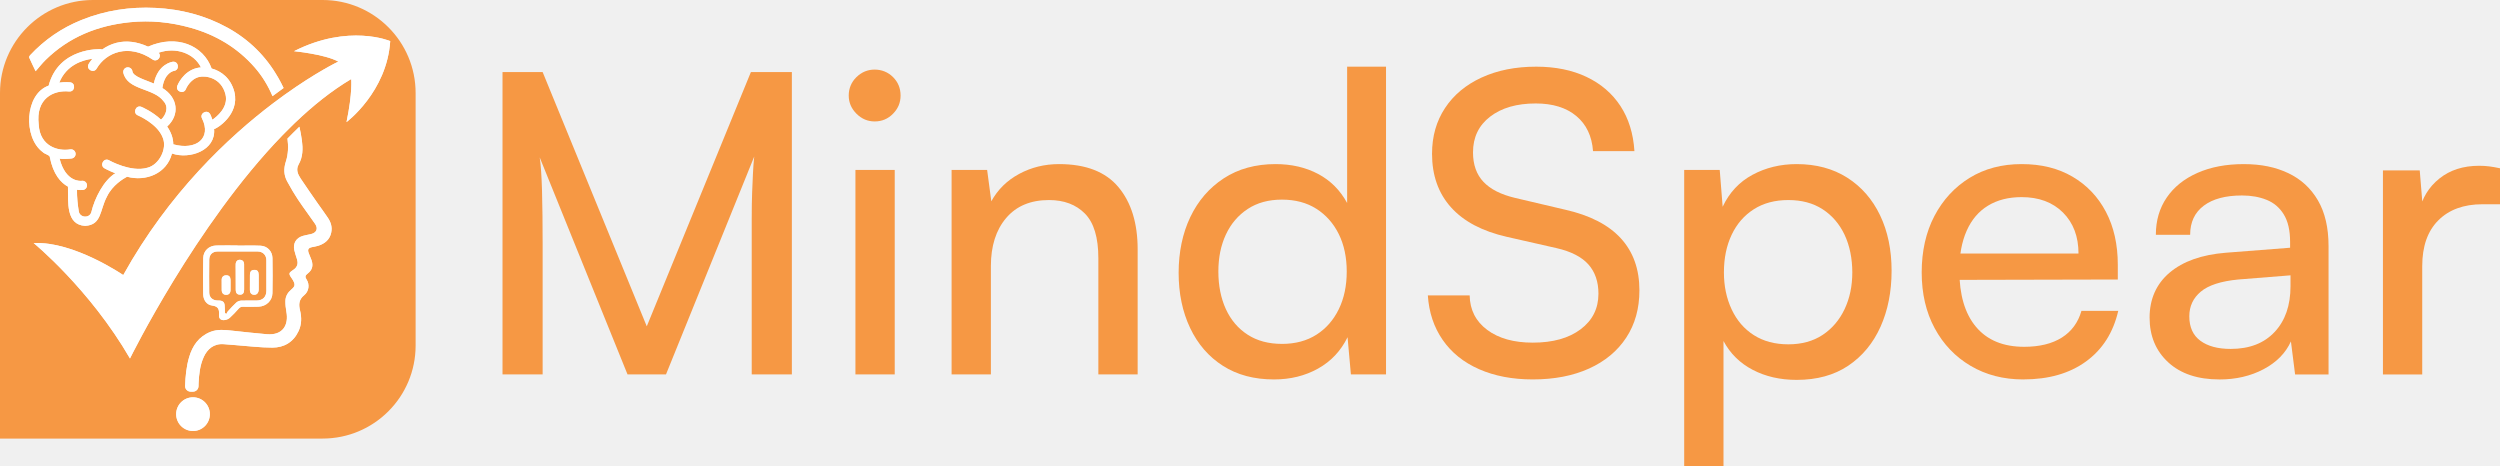
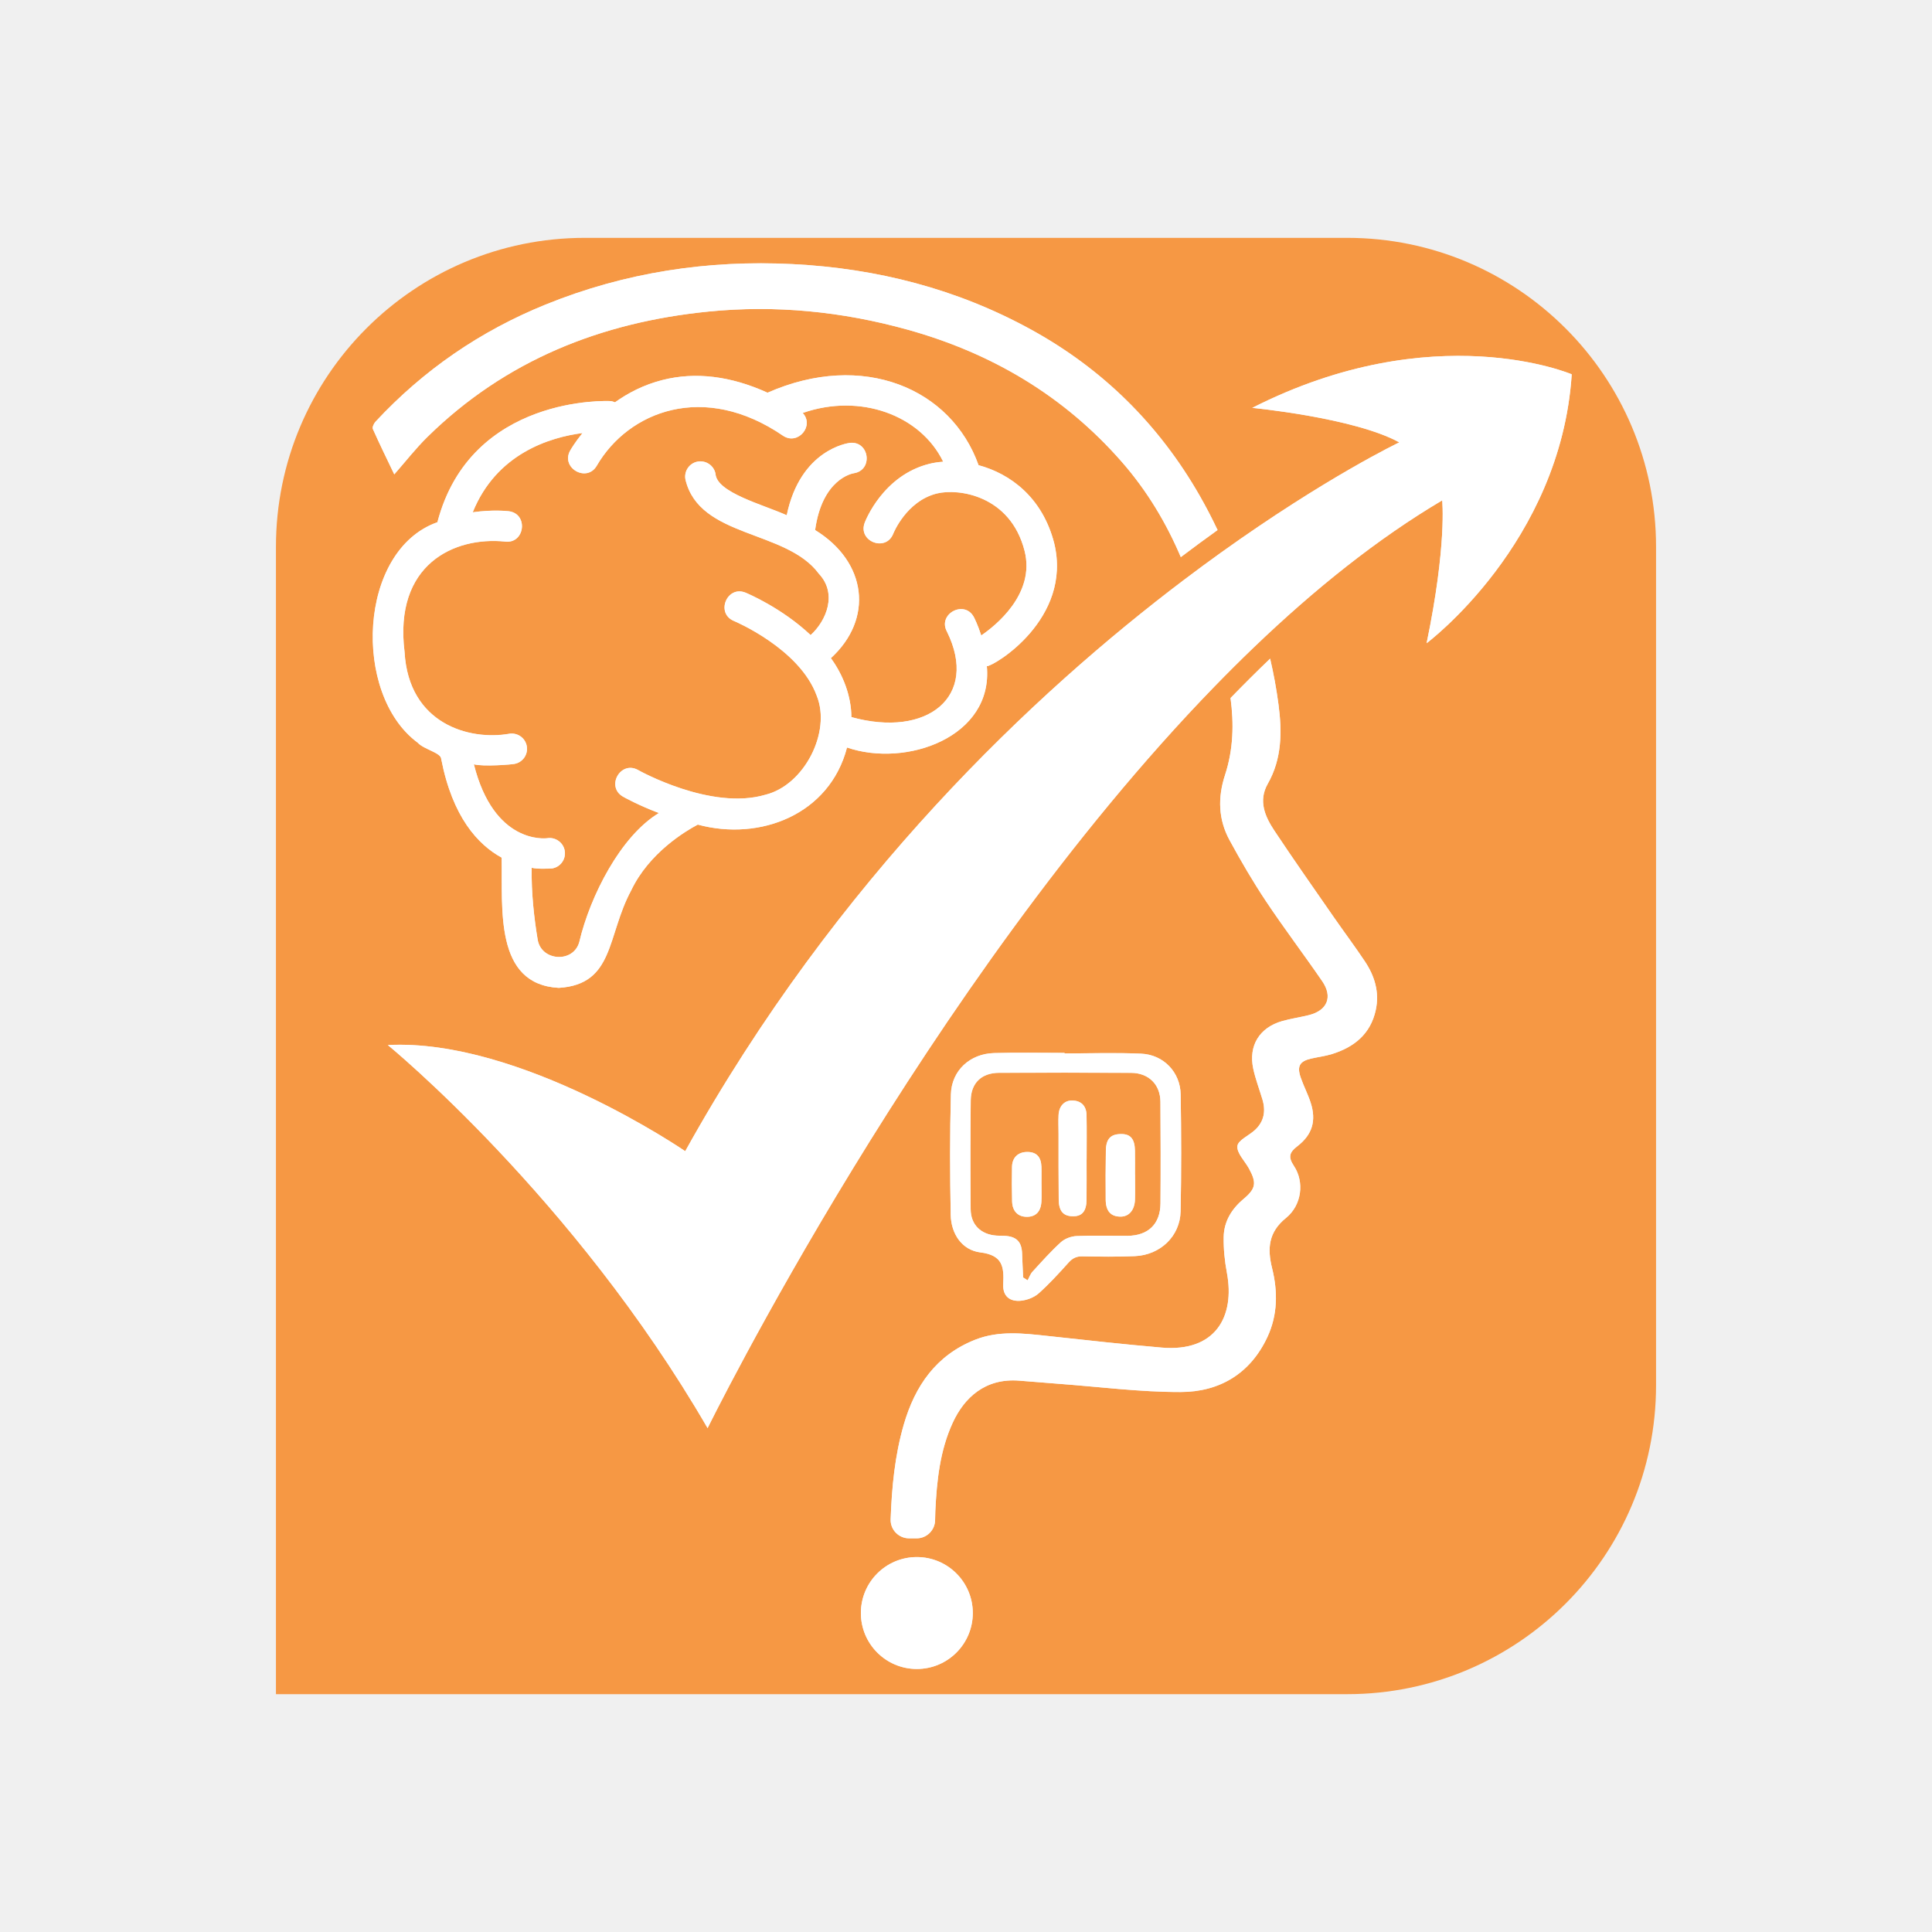
- <svg xmlns="http://www.w3.org/2000/svg" id="Layer_2" data-name="Layer 2" viewBox="0 0 1760.09 328.08">
+ <svg xmlns="http://www.w3.org/2000/svg" id="Layer_1" data-name="Layer 1" viewBox="0 0 1080 1080">
  <defs>
    <style>
      .cls-1 {
        fill: #fff;
      }

      .cls-2 {
        fill: #f69844;
      }
    </style>
  </defs>
-   <g id="Layer_1-2" data-name="Layer 1">
-     <g>
-       <path class="cls-2" d="m49.42,105.16c1.76-.3,3.45.85,3.76,2.61.33,1.76-.84,3.45-2.61,3.77-.54.13-6.59.63-8.61.09,4.24,16.93,15.04,15.74,15.59,15.67,1.71-.27,3.4.94,3.68,2.69.28,1.77-.92,3.43-2.69,3.72-.65.04-3.06.17-4.32-.14-.12,5.29.55,10.97,1.25,15.17h0c.7,4.67,7.64,5.11,8.85.53,2.3-9.74,8.78-22.44,16.87-27.31-4.37-1.65-7.34-3.32-7.63-3.49-3.67-2.14-.49-7.71,3.21-5.64.15.09,15.44,8.67,27,5.25,8.25-2.02,14-13.32,10.89-20.99-3.64-10-17.44-15.81-17.58-15.87-3.91-1.64-1.45-7.58,2.47-6,.45.18,7.68,3.23,13.82,9,3.37-3.08,5.71-8.8,1.74-13.02-6.92-9.38-25.35-7.51-28.28-19.98-.33-1.76.82-3.46,2.58-3.79,1.73-.32,3.46.82,3.79,2.58.24,3.99,10.13,6.55,15.1,8.79,2.88-13.91,12.96-15.29,13.43-15.35,4.1-.4,4.95,5.78.8,6.44-.29.04-6.71,1.17-8.21,12.05,11.01,6.75,12.44,18.84,3.34,27.16,2.6,3.56,4.33,8.08,4.35,12.5,16.12,4.46,27.08-4.35,20.26-18.13-2.02-3.73,3.68-6.8,5.7-3.1.08.14.86,1.65,1.57,3.91,2.89-1.97,11.55-8.75,9.19-17.96-3.02-11.77-14.03-13.27-18.59-12.15-6.49,1.6-9.23,8.46-9.25,8.51-1.55,3.97-7.53,1.67-6.06-2.29.15-.41,3.91-10.08,13.76-12.51.9-.22,1.88-.36,2.89-.44-4.8-9.87-17.56-14.59-29.79-10.34,2.53,2.71-.99,6.88-4.1,4.87-16.84-11.56-32.83-5.22-39.54,6.29-2.1,3.7-7.71.52-5.66-3.17.09-.17.97-1.7,2.62-3.73-6.87.89-18.24,4.31-23.28,16.8,4.17-.61,7.37-.26,7.64-.23,4.22.53,3.44,6.95-.78,6.44-10.81-1.1-23.61,4.85-21.31,23.4.86,15.35,13.82,18.81,22.15,17.36Z" />
-       <path class="cls-2" d="m227.11,0H65.5C29.33,0,0,29.33,0,65.5v243.27h227.11c36.18,0,65.5-29.33,65.5-65.5V65.5C292.61,29.33,263.29,0,227.11,0ZM21.11,38.97c10.18-10.95,22.22-19.21,36.07-24.83,16.81-6.82,34.35-9.49,52.4-8.57,17.83.91,34.82,5.25,50.54,13.89,15.19,8.35,27.1,20.14,35.72,35.18,1.37,2.4,2.64,4.84,3.81,7.31-2.52,1.8-5.12,3.72-7.8,5.74-3.1-7.29-7.18-14.09-12.52-20.2-12.23-13.99-27.57-23.07-45.44-28.03-13.86-3.85-27.95-5.26-42.24-3.83-22.75,2.28-43.01,10.34-59.55,26.58-2.46,2.42-4.6,5.17-7.03,7.94-1.54-3.21-3.1-6.39-4.53-9.62-.17-.37.21-1.18.56-1.56Zm13.12,21.33c7.09-27.06,36.38-25.71,36.67-25.69.35.02.67.14.99.26,2.74-1.96,6.09-3.72,10.05-4.72,7.01-1.78,14.49-.86,22.29,2.69,20.22-8.91,38.95-.9,44.74,15.37,6.76,1.82,13.55,6.86,16.03,16.53,3.91,16.07-12.77,26.08-14.28,26.09,1.37,15.01-17.08,21.56-29.65,17.24-3.69,14.2-18.42,19.92-31.64,16.34-2.57,1.36-10.33,5.97-14.12,13.95-5.19,9.62-3.52,19.93-15.35,20.66-13.7-.75-11.9-16.81-12.12-27.62-5.02-2.75-10.42-8.59-12.81-20.9-.01-1.35-3.66-2.01-5.02-3.49-13.87-10.28-12.64-40.79,4.21-46.72Zm101.65,243.14c-6.55,0-11.86-5.31-11.86-11.86s5.31-11.86,11.86-11.86,11.86,5.31,11.86,11.86-5.31,11.86-11.86,11.86Zm97.29-139.68c-1.11,5.06-4.59,7.84-9.3,9.31-1.42.44-2.91.61-4.36.95-2.45.56-3.07,1.6-2.26,4,.62,1.81,1.53,3.52,2.12,5.34,1.24,3.84.37,6.8-2.82,9.25-1.65,1.27-2.03,2.24-.74,4.17,2.28,3.41,1.68,8.33-1.67,11.04-3.74,3.02-3.98,6.49-2.95,10.66,1.22,4.94,1.2,9.89-1.01,14.61-3.64,7.78-10.19,11.62-18.4,11.64-8.64.01-17.28-1.11-25.92-1.75-2.76-.2-5.52-.44-8.29-.66-7.23-.58-11.68,3.62-14.12,8.93-2.72,5.92-3.37,12.29-3.68,18.7-.03.62-.04,1.25-.04,1.88,0,2.16-1.75,3.91-3.92,3.91h-1.6c-2.2,0-3.99-1.81-3.92-4.01,0-.01,0-.03,0-.04.24-6.76.88-13.47,2.77-20.01,2.39-8.27,6.88-14.79,15.18-18.06,5.01-1.97,10.2-1.35,15.37-.79,8.05.87,16.1,1.78,24.17,2.47,11.39.97,15.55-6.57,13.81-15.86-.47-2.49-.73-5.07-.68-7.6.06-3.29,1.68-5.93,4.21-8.06,2.63-2.2,2.8-3.41,1.14-6.45-.88-1.61-2.61-3.27-2.45-4.76.13-1.26,2.47-2.23,3.75-3.43,1.91-1.78,2.3-4,1.57-6.45-.65-2.17-1.47-4.31-1.95-6.52-1.06-4.9,1.32-8.75,6.15-10.12,1.84-.52,3.75-.79,5.61-1.25,3.94-.97,5.15-3.86,2.86-7.2-3.9-5.68-8.08-11.19-11.9-16.92-2.79-4.19-5.34-8.56-7.75-12.98-2.39-4.39-2.54-9.01-.96-13.82,1.78-5.45,1.89-10.9,1.17-16.32,2.77-2.85,5.57-5.64,8.39-8.35.75,3.19,1.34,6.43,1.77,9.73.76,5.74.75,11.49-2.28,16.81-2.06,3.62-.59,6.95,1.42,9.97,4.09,6.16,8.35,12.2,12.56,18.28,2.19,3.15,4.49,6.23,6.62,9.42,2.08,3.12,3.11,6.56,2.29,10.33Zm-83.83,51.35c-3.9-.49-6.21-3.92-6.29-7.97-.17-8.51-.19-17.03.04-25.53.14-5.05,4.03-8.62,9.15-8.76,4.98-.14,9.96-.03,14.95-.03v.11c5.42,0,10.85-.19,16.26.06,4.74.21,8.28,3.93,8.36,8.64.14,8.26.16,16.52-.01,24.78-.11,5.27-4.3,9.26-9.69,9.5-3.71.16-7.44.11-11.16.05-1.26-.02-2.08.41-2.91,1.33-2.02,2.25-4.07,4.5-6.32,6.51-.95.85-2.4,1.41-3.68,1.55-2.49.27-3.97-1-3.85-3.5.19-3.69-.09-6.14-4.84-6.74Zm94.62-129.16c4.34-20.9,3.3-30.29,3.3-30.29-13.69,8.1-27.09,18.84-39.92,31.15-2.83,2.71-5.63,5.5-8.39,8.35-61.16,62.98-107.44,157.22-107.44,157.22-28.35-48.97-67.79-81.23-67.79-81.23,28.12-1.46,63.05,22.51,63.05,22.51,32.14-57.86,74.16-97.26,105.77-121.15,2.68-2.03,5.28-3.94,7.8-5.74,22.35-16.02,37.84-23.4,37.84-23.4-9.55-5.24-31.18-7.32-31.18-7.32,38.55-19.58,67.74-7.11,67.74-7.11-2.34,35.79-30.77,57.02-30.77,57.02Z" />
-       <path class="cls-2" d="m158.2,215.37c.06,1.69.15,3.37.22,5.06.32.2.64.41.96.61.33-.61.56-1.32,1.02-1.82,1.96-2.14,3.89-4.32,6.03-6.26.83-.76,2.19-1.26,3.33-1.31,3.59-.16,7.19-.02,10.78-.05,4.4-.03,6.97-2.49,7.01-6.86.06-7.19.04-14.38-.01-21.57-.02-3.66-2.51-6.12-6.23-6.13-9.33-.04-18.67-.05-28,0-3.72.02-5.96,2.17-6,5.86-.08,7.69-.08,15.39-.01,23.08.03,3.28,2.16,5.34,5.47,5.58.57.04,1.13.02,1.7.05,2.54.12,3.65,1.26,3.73,3.77Zm17.76-21.83c.04-2.56,1.05-3.56,3.38-3.52,1.87.03,2.75,1.09,2.79,3.48.03,1.7,0,3.41,0,5.11h.01c0,1.77.05,3.53-.01,5.3-.07,2.24-1.27,3.62-3.04,3.62-2.07,0-3.14-1.15-3.17-3.58-.04-3.47-.03-6.94.03-10.41Zm-10.03-7.57c.1-1.92,1.27-3.1,2.89-3.07,1.86.03,3,1.11,3.04,3.1.06,3.15.02,6.29.02,9.44h0c0,2.83.02,5.66,0,8.5-.03,2.38-.91,3.47-2.74,3.5-2.13.03-3.13-1.01-3.16-3.54-.06-4.66-.03-9.31-.04-13.97,0-1.32-.07-2.65,0-3.96Zm-9.86,10.97c.05-1.98,1.31-3.14,3.25-3.13,1.91,0,2.9,1.03,2.98,3.1.02.63.01,1.26.02,1.89,0,.57,0,1.13,0,1.7,0,1.26.05,2.52-.01,3.77-.1,2.17-1.18,3.28-3.08,3.29-1.88,0-3.08-1.18-3.13-3.26-.07-2.45-.08-4.91-.02-7.36Z" />
-       <path class="cls-1" d="m158.04,225.35c1.28-.14,2.73-.71,3.68-1.55,2.25-2.01,4.3-4.26,6.32-6.51.83-.92,1.65-1.36,2.91-1.33,3.72.07,7.45.12,11.16-.05,5.39-.24,9.59-4.23,9.69-9.5.17-8.26.15-16.52.01-24.78-.08-4.72-3.62-8.43-8.36-8.64-5.41-.25-10.84-.06-16.26-.06v-.11c-4.98,0-9.97-.11-14.95.03-5.12.14-9.02,3.71-9.15,8.76-.23,8.51-.21,17.02-.04,25.53.08,4.05,2.39,7.48,6.29,7.97,4.75.6,5.03,3.06,4.84,6.74-.13,2.49,1.36,3.77,3.85,3.5Zm-5.28-13.79c-3.31-.24-5.44-2.29-5.47-5.58-.07-7.69-.07-15.39.01-23.08.04-3.69,2.28-5.84,6-5.86,9.33-.04,18.67-.03,28,0,3.72.02,6.2,2.47,6.23,6.13.05,7.19.07,14.38.01,21.57-.03,4.37-2.61,6.83-7.01,6.86-3.59.02-7.19-.11-10.78.05-1.14.05-2.49.55-3.33,1.31-2.14,1.94-4.07,4.12-6.03,6.26-.46.5-.69,1.21-1.02,1.82-.32-.2-.64-.41-.96-.61-.08-1.69-.17-3.37-.22-5.06-.09-2.51-1.19-3.65-3.73-3.77-.57-.03-1.14,0-1.7-.05Z" />
-       <path class="cls-1" d="m165.96,203.91c.03,2.53,1.03,3.57,3.16,3.54,1.83-.03,2.71-1.12,2.74-3.5.03-2.83,0-5.66,0-8.5h0c0-3.15.05-6.29-.02-9.44-.04-1.99-1.18-3.07-3.04-3.1-1.63-.03-2.79,1.15-2.89,3.07-.07,1.32,0,2.64,0,3.96,0,4.66-.02,9.31.04,13.97Z" />
-       <path class="cls-1" d="m179.1,207.53c1.76,0,2.96-1.38,3.04-3.62.06-1.76.01-3.53.01-5.3h-.01c0-1.7.02-3.41,0-5.11-.04-2.38-.92-3.45-2.79-3.48-2.32-.03-3.33.96-3.38,3.52-.06,3.47-.07,6.94-.03,10.41.02,2.42,1.1,3.58,3.17,3.58Z" />
-       <path class="cls-1" d="m159.22,207.57c1.9,0,2.98-1.12,3.08-3.29.06-1.26.01-2.52.01-3.77,0-.57,0-1.13,0-1.7,0-.63,0-1.26-.02-1.89-.08-2.07-1.07-3.09-2.98-3.1-1.94,0-3.21,1.15-3.25,3.13-.06,2.45-.05,4.91.02,7.36.06,2.08,1.25,3.27,3.13,3.26Z" />
-       <path class="cls-1" d="m224.27,144c-4.21-6.08-8.47-12.12-12.56-18.28-2.01-3.02-3.48-6.35-1.42-9.97,3.03-5.32,3.03-11.07,2.28-16.81-.43-3.29-1.03-6.53-1.77-9.73-2.83,2.71-5.63,5.5-8.39,8.35.72,5.42.61,10.87-1.17,16.32-1.57,4.82-1.43,9.43.96,13.82,2.41,4.42,4.95,8.79,7.75,12.98,3.82,5.74,8,11.24,11.9,16.92,2.29,3.34,1.08,6.23-2.86,7.2-1.86.46-3.77.73-5.61,1.25-4.84,1.37-7.21,5.21-6.15,10.12.48,2.21,1.3,4.34,1.95,6.52.73,2.45.34,4.67-1.57,6.45-1.28,1.19-3.61,2.17-3.75,3.43-.16,1.48,1.57,3.15,2.45,4.76,1.66,3.04,1.49,4.25-1.14,6.45-2.54,2.13-4.15,4.77-4.21,8.06-.05,2.53.22,5.11.68,7.6,1.74,9.3-2.42,16.83-13.81,15.86-8.07-.69-16.12-1.59-24.17-2.47-5.18-.56-10.36-1.18-15.37.79-8.3,3.27-12.79,9.79-15.18,18.06-1.89,6.54-2.53,13.25-2.77,20.01,0,.01,0,.03,0,.04-.08,2.2,1.72,4.01,3.92,4.01h1.6c2.16,0,3.91-1.75,3.92-3.91,0-.63.01-1.25.04-1.88.31-6.41.97-12.79,3.68-18.7,2.44-5.31,6.89-9.52,14.12-8.93,2.76.22,5.52.46,8.29.66,8.64.64,17.28,1.76,25.92,1.75,8.21-.01,14.76-3.86,18.4-11.64,2.2-4.72,2.23-9.66,1.01-14.61-1.03-4.17-.79-7.64,2.95-10.66,3.35-2.71,3.95-7.63,1.67-11.04-1.29-1.93-.91-2.9.74-4.17,3.19-2.46,4.06-5.42,2.82-9.25-.59-1.82-1.5-3.53-2.12-5.34-.82-2.4-.19-3.44,2.26-4,1.45-.33,2.95-.51,4.36-.95,4.71-1.46,8.19-4.24,9.3-9.31.83-3.78-.21-7.21-2.29-10.33-2.13-3.19-4.43-6.27-6.62-9.42Z" />
-       <path class="cls-1" d="m25.08,50.15c2.43-2.76,4.56-5.52,7.03-7.94,16.54-16.25,36.8-24.3,59.55-26.58,14.3-1.43,28.39-.02,42.24,3.83,17.86,4.96,33.2,14.05,45.44,28.03,5.34,6.11,9.42,12.9,12.52,20.2,2.68-2.02,5.28-3.94,7.8-5.74-1.17-2.47-2.44-4.91-3.81-7.31-8.61-15.04-20.53-26.83-35.72-35.18-15.72-8.64-32.71-12.98-50.54-13.89-18.04-.92-35.58,1.75-52.4,8.57-13.85,5.62-25.89,13.88-36.07,24.83-.36.39-.73,1.19-.56,1.56,1.44,3.23,3,6.4,4.53,9.62Z" />
-       <path class="cls-1" d="m207,36.05s21.63,2.07,31.18,7.32c0,0-15.49,7.38-37.84,23.4-2.52,1.81-5.12,3.72-7.8,5.74-31.61,23.89-73.63,63.3-105.77,121.15,0,0-34.92-23.97-63.05-22.51,0,0,39.44,32.26,67.79,81.23,0,0,46.28-94.24,107.44-157.22,2.77-2.85,5.57-5.64,8.39-8.35,12.83-12.31,26.23-23.05,39.92-31.15,0,0,1.03,9.38-3.3,30.29,0,0,28.43-21.23,30.77-57.02,0,0-29.19-12.46-67.74,7.11Z" />
-       <path class="cls-1" d="m30.03,107.02c1.36,1.48,5,2.14,5.02,3.49,2.39,12.31,7.79,18.15,12.81,20.9.22,10.81-1.58,26.87,12.12,27.62,11.83-.73,10.15-11.04,15.35-20.66,3.79-7.99,11.55-12.59,14.12-13.95,13.22,3.58,27.96-2.15,31.64-16.34,12.57,4.32,31.02-2.23,29.65-17.24,1.5-.02,18.19-10.02,14.28-26.09-2.48-9.67-9.27-14.71-16.03-16.53-5.79-16.27-24.52-24.28-44.74-15.37-7.8-3.54-15.28-4.47-22.29-2.69-3.96,1.01-7.31,2.76-10.05,4.72-.31-.12-.63-.24-.99-.26-.29-.02-29.58-1.38-36.67,25.69-16.84,5.93-18.08,36.44-4.21,46.72Zm18.55-42.62c4.21.51,5-5.91.78-6.44-.27-.03-3.46-.38-7.64.23,5.03-12.49,16.4-15.91,23.28-16.8-1.65,2.03-2.53,3.56-2.62,3.73-2.04,3.69,3.56,6.87,5.66,3.17,6.71-11.51,22.7-17.85,39.54-6.29,3.11,2.01,6.64-2.15,4.1-4.87,12.23-4.26,25,.47,29.79,10.34-1.01.08-1.99.22-2.89.44-9.85,2.43-13.61,12.1-13.76,12.51-1.47,3.96,4.52,6.27,6.06,2.29.02-.05,2.76-6.91,9.25-8.51,4.56-1.12,15.56.38,18.59,12.15,2.36,9.21-6.3,15.99-9.19,17.96-.72-2.26-1.5-3.78-1.57-3.91-2.02-3.71-7.72-.63-5.7,3.1,6.82,13.78-4.15,22.6-20.26,18.13-.01-4.43-1.74-8.94-4.35-12.5,9.1-8.32,7.67-20.4-3.34-27.16,1.49-10.88,7.92-12.01,8.21-12.05,4.15-.66,3.3-6.83-.8-6.44-.47.05-10.55,1.43-13.43,15.35-4.97-2.24-14.86-4.8-15.1-8.79-.33-1.76-2.06-2.9-3.79-2.58-1.76.33-2.92,2.03-2.58,3.79,2.93,12.47,21.36,10.59,28.28,19.98,3.98,4.22,1.63,9.94-1.74,13.02-6.14-5.77-13.37-8.82-13.82-9-3.92-1.58-6.38,4.36-2.47,6,.14.06,13.94,5.87,17.58,15.87,3.11,7.67-2.64,18.97-10.89,20.99-11.56,3.42-26.85-5.16-27-5.25-3.7-2.07-6.88,3.5-3.21,5.64.29.17,3.26,1.83,7.63,3.49-8.09,4.87-14.57,17.56-16.87,27.31-1.21,4.59-8.14,4.14-8.85-.53h0c-.7-4.2-1.37-9.88-1.25-15.17,1.27.31,3.68.18,4.32.14,1.76-.29,2.97-1.95,2.69-3.72-.28-1.76-1.97-2.96-3.68-2.69-.55.07-11.35,1.26-15.59-15.67,2.02.54,8.07.05,8.61-.09,1.76-.32,2.93-2.01,2.61-3.77-.32-1.76-2-2.91-3.76-2.61-8.33,1.45-21.29-2.01-22.15-17.36-2.3-18.55,10.5-24.5,21.31-23.4Z" />
-       <circle class="cls-1" cx="135.88" cy="291.57" r="11.86" />
-     </g>
-     <g>
-       <path class="cls-2" d="m382.05,263.61h-28.26V50.76h28.26l73.3,178.99,73.3-178.99h28.85v212.85h-28.26v-109.81c0-7.07.1-13.15.29-18.25.19-5.1.39-9.66.59-13.69.19-4.02.49-7.9.88-11.63l-62.12,153.38h-27.08l-61.82-152.79c.78,5.11,1.32,12.95,1.62,23.55.29,10.6.44,23.36.44,38.27v90.97Z" />
-       <path class="cls-2" d="m615.79,85.5c-4.91,0-9.18-1.81-12.81-5.45-3.63-3.63-5.45-7.9-5.45-12.81s1.81-9.42,5.45-12.95c3.63-3.53,7.9-5.3,12.81-5.3s9.42,1.77,12.95,5.3c3.53,3.53,5.3,7.85,5.3,12.95s-1.77,9.18-5.3,12.81c-3.53,3.63-7.85,5.45-12.95,5.45Zm-13.54,178.11V119.65h27.67v143.96h-27.67Z" />
-       <path class="cls-2" d="m697.63,263.61h-27.67V119.65h25.02l2.94,22.08c4.51-8.24,11.04-14.67,19.58-19.28,8.54-4.61,17.91-6.92,28.11-6.92,18.84,0,32.77,5.4,41.8,16.19,9.03,10.8,13.54,25.42,13.54,43.86v88.02h-27.67v-81.84c0-14.52-3.14-24.97-9.42-31.35-6.28-6.38-14.72-9.57-25.32-9.57-12.95,0-23.01,4.22-30.18,12.66-7.17,8.44-10.74,19.72-10.74,33.86v76.25Z" />
-       <path class="cls-2" d="m896.93,267.14c-13.94,0-25.91-3.19-35.92-9.57-10.01-6.38-17.71-15.26-23.11-26.64-5.4-11.38-8.1-24.33-8.1-38.86s2.75-27.82,8.24-39.3c5.49-11.48,13.34-20.56,23.55-27.23,10.2-6.67,22.37-10.01,36.5-10.01,11.19,0,21.15,2.31,29.88,6.92,8.73,4.61,15.55,11.44,20.46,20.46V46.94h27.38v216.67h-24.73l-2.35-26.2c-4.71,9.62-11.63,16.98-20.76,22.08-9.13,5.1-19.48,7.65-31.06,7.65Zm5.59-25.02c9.42,0,17.52-2.16,24.29-6.48,6.77-4.31,12.02-10.3,15.75-17.96,3.73-7.65,5.59-16.49,5.59-26.5s-1.87-18.79-5.59-26.35c-3.73-7.55-8.98-13.49-15.75-17.81-6.77-4.31-14.87-6.48-24.29-6.48s-17.47,2.21-24.14,6.62c-6.67,4.42-11.78,10.4-15.31,17.96-3.53,7.56-5.3,16.24-5.3,26.05s1.77,18.84,5.3,26.5c3.53,7.65,8.63,13.64,15.31,17.96,6.67,4.32,14.72,6.48,24.14,6.48Z" />
-       <path class="cls-2" d="m1008.21,108.17c0-12.17,3.04-22.86,9.13-32.09,6.08-9.22,14.67-16.39,25.76-21.49,11.09-5.1,23.89-7.65,38.42-7.65,13.54,0,25.36,2.41,35.47,7.21,10.11,4.81,18.05,11.63,23.85,20.46,5.79,8.83,9.07,19.43,9.86,31.79h-29.15c-.79-10.6-4.71-18.84-11.78-24.73-7.07-5.89-16.59-8.83-28.56-8.83-13.35,0-24.04,3.09-32.09,9.27-8.05,6.18-12.07,14.57-12.07,25.17,0,8.64,2.45,15.56,7.36,20.75,4.9,5.2,12.36,8.98,22.37,11.33l35.03,8.24c17.47,3.93,30.57,10.65,39.3,20.17,8.73,9.52,13.1,21.74,13.1,36.65,0,12.76-3.09,23.85-9.27,33.27-6.18,9.42-14.92,16.68-26.2,21.79-11.29,5.1-24.48,7.65-39.6,7.65-14.33,0-26.94-2.41-37.83-7.21-10.89-4.81-19.43-11.67-25.61-20.61-6.18-8.93-9.67-19.38-10.45-31.35h29.44c.19,10.21,4.32,18.3,12.36,24.29,8.04,5.99,18.74,8.98,32.09,8.98,14.13,0,25.36-3.14,33.71-9.42,8.34-6.28,12.51-14.62,12.51-25.02,0-8.44-2.35-15.31-7.07-20.61-4.71-5.3-12.17-9.13-22.37-11.48l-35.03-7.95c-17.27-3.92-30.37-10.84-39.3-20.75-8.93-9.91-13.39-22.52-13.39-37.83Z" />
-       <path class="cls-2" d="m1185.73,328.08V119.65h25.02l2.06,25.91c4.71-10.01,11.73-17.52,21.05-22.52,9.32-5,19.67-7.51,31.06-7.51,13.74,0,25.61,3.19,35.62,9.57,10.01,6.38,17.71,15.21,23.11,26.5,5.4,11.29,8.1,24.29,8.1,39.01s-2.6,27.87-7.8,39.45c-5.2,11.58-12.76,20.71-22.67,27.38-9.91,6.67-22.03,10.01-36.36,10.01-11.58,0-21.89-2.35-30.91-7.06-9.03-4.71-15.9-11.48-20.61-20.31v88.02h-27.67Zm27.97-136.3c0,9.62,1.81,18.3,5.45,26.05,3.63,7.76,8.83,13.79,15.6,18.11,6.77,4.32,14.87,6.48,24.29,6.48s17.47-2.21,24.14-6.62c6.67-4.42,11.82-10.45,15.46-18.11,3.63-7.65,5.45-16.29,5.45-25.91s-1.82-18.84-5.45-26.5c-3.63-7.65-8.79-13.64-15.46-17.96-6.67-4.32-14.72-6.48-24.14-6.48s-17.52,2.16-24.29,6.48c-6.77,4.32-11.97,10.3-15.6,17.96-3.63,7.65-5.45,16.49-5.45,26.5Z" />
-       <path class="cls-2" d="m1424.48,267.14c-13.94,0-26.3-3.19-37.09-9.57-10.8-6.38-19.24-15.21-25.32-26.5-6.09-11.28-9.13-24.38-9.13-39.3s2.99-28.36,8.98-39.74c5.98-11.38,14.23-20.31,24.73-26.79,10.5-6.48,22.71-9.71,36.65-9.71s25.66,2.94,35.77,8.83c10.1,5.89,17.96,14.13,23.55,24.73,5.59,10.6,8.39,23.06,8.39,37.39v10.3l-123.35.29.59-18.55h95.09c0-11.97-3.63-21.59-10.89-28.85-7.26-7.26-16.98-10.89-29.14-10.89-9.23,0-17.13,2.01-23.7,6.03-6.58,4.02-11.58,9.91-15.01,17.66-3.44,7.76-5.15,17.03-5.15,27.82,0,17.27,3.92,30.57,11.78,39.89,7.85,9.32,19.14,13.98,33.86,13.98,10.79,0,19.62-2.16,26.49-6.48,6.87-4.32,11.48-10.6,13.84-18.84h25.91c-3.53,15.31-11.09,27.19-22.67,35.62-11.58,8.44-26.3,12.66-44.16,12.66Z" />
-       <path class="cls-2" d="m1562.55,267.14c-15.31,0-27.33-4.02-36.06-12.07-8.73-8.05-13.1-18.55-13.1-31.5s4.71-23.7,14.13-31.65c9.42-7.95,22.57-12.61,39.45-13.98l45.34-3.53v-4.12c0-8.05-1.47-14.47-4.42-19.28-2.94-4.81-6.97-8.24-12.07-10.3-5.11-2.06-10.89-3.09-17.37-3.09-11.58,0-20.56,2.41-26.94,7.21-6.38,4.81-9.57,11.63-9.57,20.46h-24.14c0-10.01,2.55-18.74,7.65-26.2,5.1-7.46,12.31-13.25,21.64-17.37,9.32-4.12,20.17-6.18,32.53-6.18s22.42,2.11,31.35,6.33c8.93,4.22,15.9,10.6,20.9,19.14,5,8.54,7.51,19.28,7.51,32.24v90.38h-23.55l-2.94-23.26c-3.73,8.24-10.16,14.77-19.28,19.58-9.13,4.81-19.48,7.21-31.06,7.21Zm7.95-21.49c13.15,0,23.45-3.97,30.91-11.92,7.46-7.95,11.19-18.69,11.19-32.24v-7.65l-36.8,2.94c-12.17,1.18-20.95,4.02-26.35,8.54-5.4,4.52-8.1,10.3-8.1,17.37,0,7.65,2.6,13.39,7.8,17.22,5.2,3.83,12.31,5.74,21.34,5.74Z" />
-       <path class="cls-2" d="m1760.09,118.48v25.32h-12.36c-13.15,0-23.5,3.78-31.06,11.33-7.56,7.56-11.33,18.3-11.33,32.24v76.25h-27.67V119.95h25.91l2.36,28.85h-2.65c1.96-9.42,6.67-17.12,14.13-23.11,7.46-5.98,16.78-8.98,27.97-8.98,2.55,0,4.95.15,7.21.44,2.25.29,4.76.74,7.51,1.33Z" />
-     </g>
-   </g>
+   <path class="cls-2" d="m284.55,410.21c4.65-.79,9.08,2.24,9.92,6.88.86,4.65-2.22,9.1-6.87,9.95-1.44.35-17.37,1.65-22.7.23,11.18,44.62,39.65,41.5,41.1,41.31,4.52-.71,8.97,2.47,9.71,7.1.75,4.66-2.43,9.04-7.08,9.8-1.7.1-8.06.46-11.4-.37-.31,13.96,1.46,28.93,3.31,40h0c1.85,12.31,20.13,13.49,23.32,1.39,6.06-25.69,23.15-59.16,44.48-71.99-11.52-4.36-19.36-8.75-20.12-9.19-9.67-5.63-1.28-20.32,8.46-14.86.4.23,40.7,22.85,71.18,13.84,21.75-5.33,36.91-35.12,28.71-55.34-9.58-26.38-45.97-41.69-46.34-41.84-10.3-4.32-3.83-19.99,6.51-15.81,1.18.49,20.25,8.51,36.42,23.73,8.89-8.11,15.06-23.2,4.58-34.32-18.25-24.74-66.84-19.79-74.57-52.67-.88-4.64,2.17-9.11,6.81-9.99,4.55-.85,9.12,2.16,10,6.81.63,10.51,26.72,17.27,39.81,23.18,7.59-36.69,34.17-40.32,35.41-40.46,10.81-1.05,13.04,15.24,2.1,16.97-.76.12-17.7,3.08-21.64,31.77,29.03,17.81,32.8,49.67,8.81,71.6,6.86,9.38,11.42,21.29,11.46,32.96,42.49,11.77,71.4-11.46,53.42-47.8-5.33-9.83,9.69-17.94,15.02-8.16.2.36,2.25,4.35,4.15,10.32,7.62-5.19,30.45-23.06,24.22-47.35-7.97-31.02-36.98-34.98-49-32.02-17.12,4.23-24.33,22.29-24.39,22.44-4.07,10.48-19.86,4.4-15.99-6.05.4-1.08,10.31-26.58,36.28-32.99,2.37-.59,4.95-.95,7.62-1.16-12.64-26.02-46.29-38.48-78.54-27.25,6.68,7.16-2.61,18.13-10.82,12.84-44.39-30.48-86.55-13.77-104.25,16.57-5.53,9.75-20.32,1.37-14.93-8.35.25-.44,2.56-4.47,6.91-9.83-18.12,2.34-48.1,11.37-61.37,44.3,11.01-1.6,19.43-.68,20.14-.6,11.13,1.4,9.06,18.32-2.05,16.98-28.5-2.91-62.26,12.79-56.19,61.7,2.28,40.47,36.45,49.6,58.4,45.77Z" />
+   <path class="cls-2" d="m753.04,132.96h-426.08c-95.38,0-172.7,77.32-172.7,172.7v641.39h598.78c95.38,0,172.7-77.32,172.7-172.7v-468.69c0-95.38-77.32-172.7-172.7-172.7ZM209.93,235.7c26.84-28.87,58.59-50.66,95.11-65.47,44.33-17.98,90.57-25.01,138.14-22.59,47,2.39,91.81,13.83,133.25,36.62,40.04,22.02,71.46,53.11,94.16,92.75,3.62,6.32,6.96,12.75,10.04,19.28-6.63,4.75-13.49,9.8-20.55,15.13-8.17-19.22-18.92-37.14-33-53.25-32.25-36.87-72.7-60.82-119.79-73.91-36.53-10.15-73.68-13.86-111.37-10.09-59.99,6-113.41,27.25-157,70.08-6.49,6.38-12.12,13.64-18.52,20.92-4.05-8.47-8.16-16.84-11.96-25.35-.44-.98.54-3.1,1.49-4.12Zm34.59,56.23c18.69-71.35,95.91-67.78,96.67-67.72.93.06,1.78.36,2.6.69,7.24-5.17,16.05-9.79,26.5-12.45,18.49-4.7,38.2-2.25,58.78,7.08,53.3-23.5,102.7-2.38,117.96,40.52,17.82,4.79,35.73,18.09,42.27,43.58,10.31,42.36-33.68,68.75-37.64,68.79,3.61,39.58-45.03,56.84-78.17,45.45-9.72,37.43-48.57,52.53-83.42,43.09-6.77,3.58-27.23,15.73-37.23,36.79-13.69,25.37-9.29,52.56-40.47,54.48-36.12-1.97-31.37-44.31-31.94-72.81-13.24-7.25-27.47-22.64-33.77-55.1-.04-3.56-9.65-5.29-13.22-9.2-36.57-27.1-33.32-107.55,11.09-123.18Zm268,641.04c-17.27,0-31.28-14-31.28-31.28s14-31.28,31.28-31.28,31.28,14,31.28,31.28-14,31.28-31.28,31.28Zm256.52-368.25c-2.93,13.35-12.09,20.68-24.51,24.53-3.73,1.16-7.68,1.62-11.51,2.49-6.45,1.48-8.11,4.22-5.95,10.54,1.63,4.77,4.03,9.28,5.58,14.07,3.27,10.11.98,17.92-7.42,24.4-4.34,3.34-5.34,5.9-1.95,10.98,6.01,8.99,4.43,21.97-4.4,29.12-9.85,7.97-10.5,17.11-7.77,28.12,3.23,13.03,3.16,26.08-2.65,38.51-9.59,20.51-26.86,30.65-48.5,30.68-22.78.04-45.56-2.93-68.34-4.61-7.28-.54-14.56-1.15-21.84-1.74-19.05-1.54-30.79,9.55-37.22,23.56-7.16,15.6-8.89,32.41-9.71,49.31-.08,1.65-.11,3.3-.12,4.96-.02,5.7-4.63,10.31-10.32,10.31h-4.21c-5.8,0-10.52-4.78-10.32-10.57,0-.03,0-.07,0-.1.64-17.83,2.32-35.52,7.29-52.75,6.29-21.8,18.14-39,40.01-47.62,13.21-5.21,26.88-3.56,40.53-2.08,21.23,2.3,42.45,4.69,63.72,6.5,30.04,2.56,41.01-17.32,36.42-41.82-1.23-6.57-1.92-13.36-1.8-20.03.16-8.68,4.43-15.64,11.11-21.25,6.93-5.81,7.39-9,3.01-17.01-2.32-4.23-6.87-8.63-6.46-12.54.35-3.31,6.51-5.89,9.87-9.03,5.04-4.7,6.07-10.54,4.14-17-1.71-5.73-3.88-11.36-5.14-17.19-2.79-12.92,3.47-23.07,16.22-26.67,4.85-1.37,9.89-2.09,14.79-3.3,10.39-2.56,13.59-10.18,7.54-18.99-10.29-14.99-21.3-29.49-31.38-44.61-7.36-11.04-14.08-22.56-20.42-34.22-6.29-11.58-6.68-23.74-2.53-36.44,4.7-14.37,4.99-28.73,3.08-43.02,7.3-7.52,14.68-14.87,22.13-22.02,1.97,8.42,3.53,16.97,4.68,25.64,2,15.13,1.98,30.3-6,44.32-5.44,9.55-1.55,18.32,3.75,26.3,10.79,16.23,22.01,32.18,33.11,48.19,5.77,8.32,11.85,16.42,17.46,24.84,5.48,8.22,8.21,17.28,6.03,27.24Zm-221.01,135.38c-10.27-1.29-16.37-10.34-16.58-21.02-.44-22.43-.5-44.89.1-67.32.36-13.32,10.63-22.72,24.14-23.1,13.13-.36,26.27-.08,39.4-.08v.28c14.29,0,28.6-.5,42.87.15,12.49.57,21.84,10.35,22.04,22.79.36,21.78.41,43.57-.04,65.34-.29,13.89-11.34,24.42-25.56,25.04-9.79.43-19.62.3-29.42.12-3.33-.06-5.49,1.08-7.67,3.51-5.33,5.93-10.73,11.86-16.66,17.16-2.5,2.24-6.32,3.73-9.71,4.1-6.57.72-10.48-2.64-10.14-9.22.5-9.72-.24-16.2-12.77-17.78Zm249.46-340.53c11.43-55.11,8.7-79.85,8.7-79.85-36.1,21.35-71.42,49.67-105.24,82.12-7.45,7.14-14.83,14.5-22.13,22.01-161.25,166.04-283.27,414.5-283.27,414.5-74.75-129.11-178.74-214.15-178.74-214.15,74.15-3.85,166.23,59.34,166.23,59.34,84.74-152.54,195.52-256.42,278.86-319.41,7.05-5.34,13.92-10.38,20.55-15.14,58.93-42.23,99.77-61.69,99.77-61.69-25.17-13.82-82.21-19.29-82.21-19.29,101.62-51.61,178.59-18.76,178.59-18.76-6.16,94.36-81.12,150.32-81.12,150.32Z" />
+   <path class="cls-2" d="m571.36,700.78c.15,4.45.39,8.89.59,13.34.84.53,1.68,1.07,2.52,1.6.88-1.62,1.48-3.49,2.69-4.81,5.16-5.64,10.25-11.38,15.89-16.5,2.2-2,5.76-3.31,8.77-3.44,9.46-.42,18.95-.06,28.42-.12,11.59-.08,18.38-6.58,18.48-18.09.15-18.95.1-37.91-.03-56.86-.06-9.66-6.6-16.12-16.41-16.17-24.61-.11-49.21-.12-73.82-.02-9.8.04-15.71,5.72-15.81,15.45-.21,20.28-.21,40.57-.04,60.85.08,8.66,5.7,14.08,14.43,14.71,1.49.11,2.99.05,4.49.13,6.7.32,9.62,3.31,9.84,9.93Zm46.82-57.55c.12-6.75,2.77-9.38,8.9-9.29,4.94.07,7.25,2.88,7.36,9.17.08,4.49.02,8.98.02,13.47h.03c0,4.66.12,9.32-.03,13.97-.19,5.9-3.36,9.54-8.01,9.55-5.45,0-8.29-3.04-8.35-9.43-.09-9.15-.07-18.29.09-27.44Zm-26.44-19.95c.27-5.05,3.34-8.16,7.63-8.09,4.91.09,7.91,2.94,8.01,8.18.16,8.29.04,16.59.04,24.89h-.02c0,7.47.06,14.93-.02,22.4-.07,6.29-2.4,9.16-7.23,9.24-5.6.09-8.24-2.66-8.33-9.33-.15-12.28-.08-24.56-.1-36.83,0-3.48-.17-6.98.01-10.45Zm-26.01,28.93c.12-5.22,3.47-8.27,8.58-8.25,5.04.02,7.63,2.71,7.85,8.18.06,1.66.04,3.32.04,4.98,0,1.49,0,2.99-.01,4.48,0,3.32.13,6.64-.03,9.95-.27,5.71-3.11,8.65-8.12,8.67-4.95.02-8.11-3.12-8.26-8.6-.17-6.46-.2-12.94-.05-19.4Z" />
+   <path class="cls-1" d="m570.94,727.08c3.38-.37,7.2-1.86,9.71-4.1,5.93-5.3,11.33-11.23,16.66-17.16,2.19-2.43,4.34-3.57,7.67-3.51,9.81.18,19.63.31,29.42-.12,14.22-.63,25.27-11.16,25.56-25.04.45-21.77.4-43.57.04-65.34-.21-12.43-9.56-22.22-22.04-22.79-14.26-.65-28.57-.15-42.86-.15v-.28c-13.14,0-26.28-.29-39.4.08-13.5.38-23.78,9.78-24.14,23.1-.6,22.43-.54,44.88-.1,67.32.21,10.68,6.3,19.72,16.58,21.02,12.53,1.58,13.27,8.06,12.77,17.78-.34,6.58,3.57,9.93,10.14,9.22Zm-13.91-36.37c-8.73-.63-14.35-6.05-14.43-14.71-.18-20.28-.18-40.57.04-60.85.1-9.73,6.02-15.41,15.81-15.45,24.61-.11,49.21-.09,73.82.02,9.81.04,16.35,6.5,16.41,16.17.12,18.95.18,37.91.03,56.86-.09,11.52-6.88,18.02-18.48,18.09-9.48.06-18.97-.3-28.42.12-3.01.13-6.57,1.45-8.77,3.44-5.64,5.12-10.73,10.87-15.89,16.5-1.21,1.32-1.81,3.19-2.69,4.81-.84-.53-1.68-1.07-2.52-1.6-.2-4.45-.44-8.89-.59-13.34-.22-6.62-3.15-9.61-9.84-9.93-1.49-.07-3-.02-4.49-.13Z" />
+   <path class="cls-1" d="m591.83,670.56c.08,6.67,2.72,9.42,8.33,9.33,4.83-.08,7.16-2.95,7.23-9.24.08-7.47.02-14.93.02-22.4h.02c0-8.3.12-16.59-.04-24.89-.1-5.25-3.1-8.1-8.01-8.18-4.29-.08-7.36,3.04-7.63,8.09-.19,3.47-.02,6.97-.01,10.45.02,12.28-.05,24.56.1,36.83Z" />
+   <path class="cls-1" d="m626.45,680.1c4.65,0,7.82-3.65,8.01-9.55.15-4.65.03-9.31.03-13.97h-.03c0-4.49.07-8.98-.02-13.47-.11-6.29-2.42-9.1-7.36-9.17-6.13-.09-8.78,2.54-8.9,9.29-.16,9.14-.18,18.29-.09,27.44.07,6.39,2.91,9.44,8.35,9.43Z" />
+   <path class="cls-1" d="m574.04,680.21c5.01-.02,7.85-2.96,8.12-8.67.16-3.31.03-6.63.03-9.95.01-1.49.02-2.99.01-4.48,0-1.66.02-3.32-.04-4.98-.21-5.47-2.81-8.16-7.85-8.18-5.11-.02-8.45,3.02-8.58,8.25-.15,6.46-.12,12.94.05,19.4.15,5.49,3.31,8.62,8.26,8.6Z" />
+   <path class="cls-1" d="m745.55,512.62c-11.11-16.02-22.33-31.96-33.11-48.19-5.3-7.97-9.18-16.75-3.75-26.3,7.98-14.03,8-29.2,6-44.32-1.15-8.68-2.71-17.23-4.68-25.64-7.45,7.15-14.83,14.5-22.13,22.02,1.9,14.29,1.62,28.65-3.08,43.02-4.15,12.7-3.76,24.86,2.53,36.44,6.34,11.66,13.06,23.18,20.42,34.22,10.08,15.12,21.09,29.63,31.38,44.61,6.05,8.81,2.85,16.43-7.54,18.99-4.9,1.21-9.94,1.93-14.79,3.3-12.75,3.6-19,13.75-16.22,26.67,1.26,5.83,3.43,11.45,5.14,17.19,1.93,6.46.9,12.3-4.14,17-3.37,3.14-9.53,5.72-9.87,9.03-.41,3.91,4.15,8.31,6.46,12.54,4.38,8.01,3.93,11.2-3.01,17.01-6.69,5.61-10.95,12.57-11.11,21.25-.12,6.67.57,13.46,1.8,20.03,4.59,24.51-6.38,44.38-36.42,41.82-21.27-1.81-42.5-4.2-63.72-6.5-13.65-1.48-27.32-3.12-40.53,2.08-21.87,8.62-33.72,25.82-40.01,47.62-4.97,17.23-6.66,34.92-7.29,52.75,0,.03,0,.07,0,.1-.2,5.79,4.53,10.57,10.32,10.57h4.21c5.7,0,10.3-4.62,10.32-10.31,0-1.66.04-3.31.12-4.96.82-16.91,2.54-33.72,9.71-49.31,6.43-14,18.17-25.09,37.22-23.56,7.28.59,14.56,1.2,21.84,1.74,22.78,1.68,45.56,4.65,68.34,4.61,21.65-.04,38.91-10.17,48.5-30.68,5.81-12.43,5.88-25.48,2.65-38.51-2.73-11.01-2.08-20.14,7.77-28.12,8.83-7.14,10.4-20.13,4.4-29.12-3.4-5.08-2.39-7.64,1.95-10.98,8.41-6.48,10.7-14.29,7.42-24.4-1.55-4.79-3.95-9.3-5.58-14.07-2.16-6.32-.5-9.06,5.95-10.54,3.83-.88,7.77-1.33,11.51-2.49,12.42-3.86,21.58-11.19,24.51-24.53,2.18-9.96-.55-19.02-6.03-27.24-5.61-8.42-11.69-16.53-17.46-24.84Z" />
+   <path class="cls-1" d="m220.4,265.18c6.4-7.28,12.03-14.54,18.52-20.92,43.6-42.83,97.01-64.08,157-70.08,37.69-3.77,74.84-.06,111.37,10.09,47.09,13.09,87.54,37.04,119.79,73.91,14.08,16.1,24.84,34.02,33,53.25,7.06-5.34,13.92-10.38,20.55-15.13-3.08-6.52-6.42-12.95-10.04-19.28-22.7-39.64-54.12-70.74-94.16-92.75-41.44-22.79-86.25-34.23-133.25-36.62-47.57-2.42-93.81,4.62-138.14,22.59-36.52,14.81-68.27,36.6-95.11,65.47-.94,1.02-1.93,3.14-1.49,4.12,3.79,8.51,7.91,16.88,11.96,25.35Z" />
+   <path class="cls-1" d="m700.01,227.99s57.03,5.47,82.21,19.29c0,0-40.84,19.46-99.77,61.69-6.64,4.76-13.5,9.8-20.55,15.14-83.35,63-194.12,166.88-278.86,319.41,0,0-92.08-63.2-166.23-59.34,0,0,103.99,85.04,178.74,214.15,0,0,122.02-248.46,283.27-414.5,7.3-7.52,14.68-14.87,22.13-22.01,33.82-32.45,69.14-60.77,105.24-82.12,0,0,2.73,24.74-8.7,79.85,0,0,74.95-55.96,81.12-150.32,0,0-76.97-32.85-178.59,18.76Z" />
+   <path class="cls-1" d="m233.43,415.11c3.58,3.9,13.19,5.63,13.22,9.2,6.3,32.46,20.53,47.85,33.77,55.1.58,28.5-4.18,70.84,31.94,72.81,31.18-1.93,26.77-29.11,40.47-54.48,10-21.06,30.46-33.21,37.23-36.79,34.85,9.44,73.7-5.66,83.42-43.09,33.14,11.38,81.78-5.87,78.17-45.45,3.96-.04,47.95-26.43,37.64-68.79-6.54-25.49-24.45-38.79-42.27-43.58-15.26-42.9-64.66-64.02-117.96-40.52-20.57-9.33-40.29-11.78-58.78-7.08-10.45,2.65-19.27,7.28-26.5,12.45-.82-.33-1.66-.63-2.6-.69-.76-.06-77.98-3.63-96.67,67.72-44.4,15.64-47.66,96.08-11.09,123.18Zm48.91-112.37c11.11,1.34,13.18-15.58,2.05-16.98-.71-.08-9.13-1-20.14.6,13.27-32.92,43.25-41.96,61.37-44.3-4.35,5.36-6.66,9.39-6.91,9.83-5.39,9.72,9.4,18.1,14.93,8.35,17.7-30.34,59.86-47.06,104.25-16.57,8.21,5.29,17.5-5.68,10.82-12.84,32.26-11.23,65.9,1.23,78.54,27.25-2.67.21-5.25.57-7.62,1.16-25.97,6.41-35.88,31.91-36.28,32.99-3.88,10.44,11.91,16.52,15.99,6.05.06-.14,7.27-18.21,24.39-22.44,12.02-2.96,41.03,1,49,32.02,6.23,24.29-16.6,42.16-24.22,47.35-1.9-5.97-3.95-9.96-4.15-10.32-5.33-9.77-20.35-1.67-15.02,8.16,17.98,36.34-10.93,59.57-53.42,47.8-.04-11.67-4.59-23.58-11.46-32.96,23.99-21.94,20.22-53.8-8.81-71.6,3.94-28.69,20.89-31.66,21.64-31.77,10.93-1.73,8.71-18.02-2.1-16.97-1.24.14-27.82,3.77-35.41,40.46-13.09-5.91-39.18-12.66-39.81-23.18-.88-4.65-5.44-7.65-10-6.81-4.64.88-7.69,5.35-6.81,9.99,7.73,32.88,56.33,27.93,74.57,52.67,10.48,11.12,4.31,26.21-4.58,34.32-16.18-15.22-35.24-23.25-36.42-23.73-10.34-4.18-16.82,11.49-6.51,15.81.37.15,36.76,15.47,46.34,41.84,8.2,20.22-6.96,50.01-28.71,55.34-30.48,9.01-70.78-13.61-71.18-13.84-9.74-5.45-18.13,9.23-8.46,14.86.77.44,8.61,4.83,20.12,9.19-21.33,12.83-38.42,46.31-44.48,71.99-3.19,12.1-21.47,10.92-23.32-1.39h0c-1.85-11.08-3.62-26.05-3.31-40,3.34.83,9.7.47,11.4.37,4.65-.75,7.83-5.14,7.08-9.8-.73-4.64-5.19-7.81-9.71-7.1-1.45.19-29.92,3.31-41.1-41.31,5.33,1.42,21.27.12,22.7-.23,4.65-.85,7.73-5.3,6.87-9.95-.83-4.64-5.27-7.67-9.92-6.88-21.95,3.83-56.12-5.3-58.4-45.77-6.07-48.91,27.7-64.6,56.19-61.7Z" />
+   <circle class="cls-1" cx="512.52" cy="901.69" r="31.28" />
</svg>
